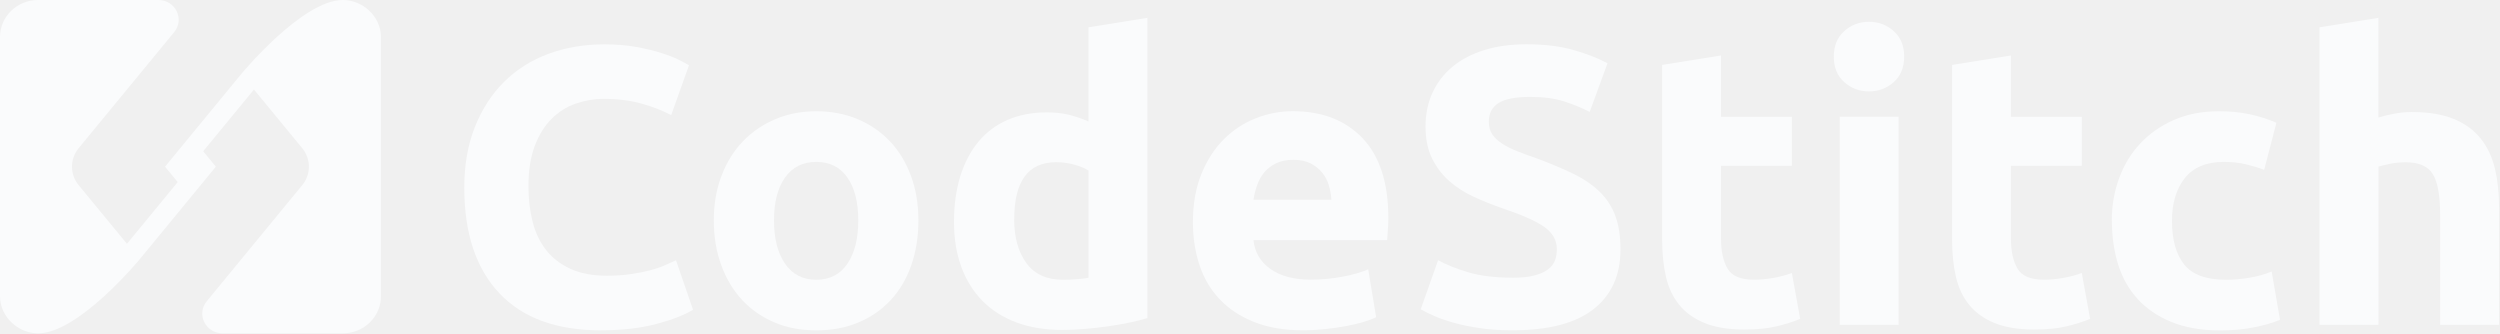
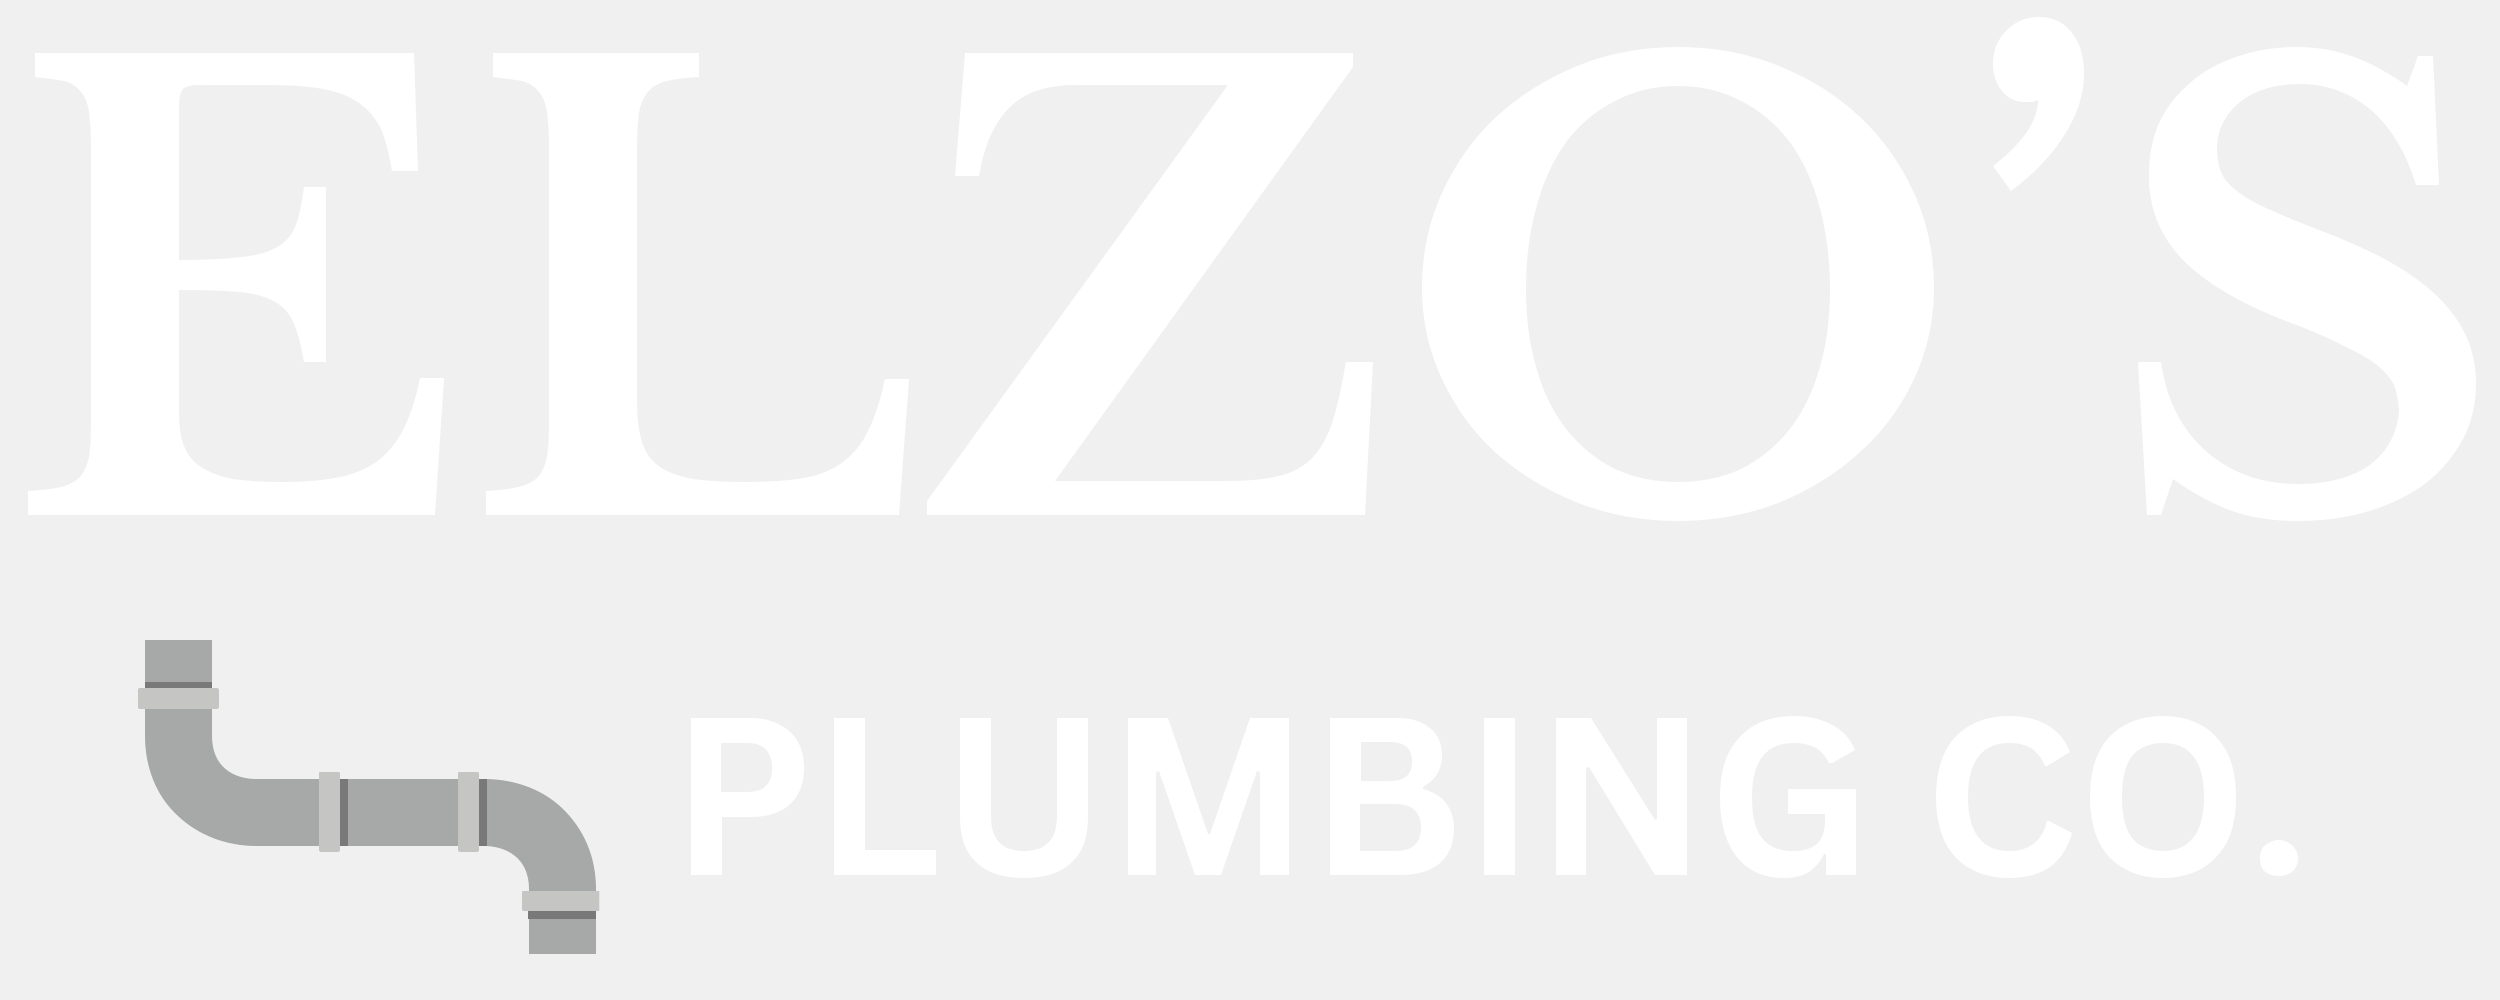
- <svg xmlns="http://www.w3.org/2000/svg" width="210" height="28" viewBox="0 0 210 28" fill="none">
-   <g clip-path="url(#clip0_19_3381)">
-     <path d="M28.796 0C25.391 0 20.262 6.22 20.262 6.22L15.998 11.405L13.863 14L14.928 15.295L10.663 20.48L6.609 15.555C5.859 14.645 5.859 13.355 6.609 12.445L14.633 2.695C15.528 1.61 14.733 0 13.298 0H3.2C1.435 0 0 1.395 0 3.11V24.89C0 26.61 1.525 28 3.2 28C6.604 28 11.733 21.78 11.733 21.78L15.998 16.595L18.132 14L17.067 12.705L21.332 7.52L25.386 12.445C26.136 13.355 26.136 14.645 25.386 15.555L17.367 25.305C16.472 26.39 17.267 28 18.702 28H28.8C30.565 28 32 26.605 32 24.89V3.11C32 1.39 30.475 0 28.8 0H28.796Z" fill="#FAFBFC" />
-     <path d="M50.495 27.75C46.75 27.75 43.9 26.71 41.94 24.625C39.98 22.545 39 19.59 39 15.755C39 13.85 39.3 12.15 39.895 10.655C40.495 9.16 41.31 7.895 42.355 6.865C43.395 5.835 44.635 5.055 46.075 4.52C47.515 3.99 49.075 3.725 50.76 3.725C51.735 3.725 52.62 3.795 53.42 3.94C54.215 4.085 54.915 4.25 55.515 4.44C56.115 4.63 56.61 4.82 57.01 5.02C57.41 5.22 57.695 5.375 57.875 5.485L56.38 9.67C55.67 9.295 54.845 8.97 53.905 8.705C52.965 8.44 51.895 8.305 50.7 8.305C49.905 8.305 49.12 8.44 48.355 8.705C47.59 8.97 46.915 9.4 46.33 9.985C45.745 10.57 45.27 11.33 44.92 12.26C44.565 13.19 44.39 14.32 44.39 15.65C44.39 16.715 44.505 17.705 44.74 18.625C44.97 19.545 45.35 20.335 45.87 21C46.39 21.665 47.07 22.19 47.915 22.58C48.755 22.97 49.775 23.16 50.97 23.16C51.725 23.16 52.4 23.115 52.995 23.025C53.595 22.935 54.125 22.83 54.59 22.71C55.055 22.59 55.465 22.45 55.82 22.295C56.175 22.14 56.495 21.995 56.785 21.865L58.215 26.02C57.485 26.465 56.455 26.86 55.125 27.215C53.795 27.57 52.255 27.745 50.505 27.745L50.495 27.75Z" fill="#FAFBFC" />
-     <path d="M77.145 18.515C77.145 19.89 76.945 21.145 76.545 22.285C76.145 23.425 75.57 24.4 74.815 25.21C74.06 26.02 73.16 26.645 72.105 27.085C71.055 27.53 69.875 27.75 68.565 27.75C67.255 27.75 66.11 27.53 65.06 27.085C64.005 26.64 63.105 26.015 62.35 25.21C61.595 24.4 61.01 23.425 60.59 22.285C60.17 21.145 59.96 19.89 59.96 18.515C59.96 17.14 60.175 15.89 60.61 14.76C61.04 13.63 61.64 12.665 62.405 11.87C63.17 11.075 64.075 10.455 65.13 10.01C66.18 9.565 67.33 9.345 68.57 9.345C69.81 9.345 70.99 9.565 72.045 10.01C73.095 10.455 74 11.075 74.755 11.87C75.51 12.665 76.095 13.63 76.515 14.76C76.935 15.89 77.145 17.14 77.145 18.515ZM72.095 18.515C72.095 16.985 71.79 15.785 71.18 14.91C70.57 14.035 69.7 13.6 68.57 13.6C67.44 13.6 66.565 14.035 65.945 14.91C65.325 15.785 65.015 16.985 65.015 18.515C65.015 20.045 65.325 21.255 65.945 22.155C66.565 23.05 67.44 23.5 68.57 23.5C69.7 23.5 70.57 23.05 71.18 22.155C71.79 21.26 72.095 20.045 72.095 18.515Z" fill="#FAFBFC" />
-     <path d="M96.385 26.72C95.94 26.855 95.435 26.98 94.855 27.1C94.28 27.22 93.675 27.325 93.045 27.415C92.415 27.505 91.77 27.575 91.12 27.63C90.465 27.685 89.84 27.715 89.24 27.715C87.8 27.715 86.515 27.505 85.385 27.085C84.255 26.665 83.305 26.06 82.53 25.275C81.755 24.49 81.16 23.535 80.75 22.415C80.34 21.295 80.135 20.04 80.135 18.645C80.135 17.25 80.31 15.95 80.665 14.805C81.02 13.665 81.53 12.695 82.195 11.895C82.86 11.1 83.675 10.49 84.635 10.07C85.6 9.65 86.7 9.44 87.94 9.44C88.625 9.44 89.24 9.505 89.785 9.64C90.325 9.775 90.875 9.96 91.43 10.205V2.295L96.38 1.5V26.72H96.385ZM85.19 18.415C85.19 19.945 85.535 21.175 86.22 22.105C86.905 23.035 87.925 23.5 89.275 23.5C89.72 23.5 90.13 23.485 90.505 23.45C90.88 23.415 91.19 23.38 91.435 23.335V14.325C91.125 14.125 90.72 13.96 90.225 13.825C89.725 13.69 89.22 13.625 88.715 13.625C86.365 13.625 85.195 15.22 85.195 18.41L85.19 18.415Z" fill="#FAFBFC" />
-     <path d="M100.205 18.68C100.205 17.13 100.445 15.77 100.92 14.61C101.395 13.445 102.02 12.48 102.8 11.7C103.575 10.925 104.465 10.34 105.475 9.94C106.485 9.54 107.52 9.34 108.58 9.34C111.06 9.34 113.02 10.1 114.46 11.615C115.9 13.135 116.62 15.365 116.62 18.31C116.62 18.6 116.61 18.915 116.585 19.255C116.565 19.6 116.54 19.905 116.52 20.17H105.29C105.4 21.19 105.875 21.995 106.72 22.595C107.56 23.195 108.69 23.49 110.11 23.49C111.02 23.49 111.91 23.405 112.785 23.24C113.66 23.075 114.375 22.87 114.93 22.625L115.595 26.645C115.33 26.78 114.975 26.91 114.53 27.045C114.085 27.18 113.595 27.295 113.05 27.395C112.505 27.495 111.925 27.58 111.305 27.645C110.685 27.71 110.065 27.745 109.445 27.745C107.87 27.745 106.505 27.51 105.34 27.045C104.175 26.58 103.215 25.945 102.45 25.135C101.685 24.325 101.12 23.37 100.755 22.26C100.39 21.155 100.205 19.955 100.205 18.67V18.68ZM111.835 16.785C111.815 16.365 111.74 15.955 111.62 15.555C111.5 15.155 111.31 14.8 111.055 14.49C110.8 14.18 110.48 13.925 110.09 13.725C109.7 13.525 109.22 13.425 108.645 13.425C108.07 13.425 107.615 13.52 107.215 13.705C106.815 13.895 106.485 14.145 106.22 14.455C105.955 14.765 105.75 15.125 105.605 15.535C105.46 15.945 105.355 16.36 105.29 16.78H111.835V16.785Z" fill="#FAFBFC" />
-     <path d="M127.055 23.33C127.785 23.33 128.39 23.27 128.865 23.145C129.34 23.025 129.725 22.855 130.01 22.645C130.3 22.435 130.495 22.185 130.61 21.895C130.72 21.605 130.775 21.285 130.775 20.93C130.775 20.175 130.42 19.55 129.71 19.055C129 18.555 127.78 18.02 126.055 17.445C125.3 17.18 124.55 16.875 123.795 16.53C123.04 16.185 122.365 15.755 121.77 15.235C121.17 14.715 120.685 14.085 120.31 13.34C119.935 12.6 119.745 11.695 119.745 10.63C119.745 9.565 119.945 8.61 120.345 7.755C120.745 6.9 121.31 6.175 122.04 5.58C122.77 4.98 123.655 4.525 124.7 4.2C125.74 3.88 126.915 3.72 128.22 3.72C129.77 3.72 131.11 3.885 132.24 4.22C133.37 4.55 134.3 4.92 135.03 5.315L133.535 9.4C132.89 9.07 132.18 8.775 131.39 8.52C130.605 8.265 129.655 8.14 128.55 8.14C127.31 8.14 126.42 8.31 125.875 8.655C125.33 9 125.06 9.525 125.06 10.235C125.06 10.655 125.16 11.01 125.36 11.3C125.56 11.59 125.84 11.85 126.205 12.08C126.57 12.315 126.99 12.525 127.465 12.71C127.94 12.9 128.465 13.09 129.045 13.29C130.24 13.735 131.28 14.17 132.17 14.605C133.055 15.035 133.79 15.54 134.38 16.115C134.965 16.69 135.405 17.365 135.69 18.14C135.98 18.915 136.12 19.855 136.12 20.965C136.12 23.115 135.365 24.78 133.86 25.965C132.355 27.15 130.085 27.745 127.05 27.745C126.03 27.745 125.11 27.685 124.29 27.56C123.47 27.44 122.745 27.29 122.115 27.11C121.485 26.935 120.94 26.745 120.485 26.545C120.03 26.345 119.65 26.16 119.34 25.98L120.8 21.86C121.485 22.235 122.335 22.575 123.34 22.875C124.345 23.175 125.585 23.325 127.045 23.325L127.055 23.33Z" fill="#FAFBFC" />
-     <path d="M139.615 5.455L144.565 4.66V9.81H150.515V13.93H144.565V20.075C144.565 21.115 144.75 21.945 145.115 22.565C145.48 23.185 146.215 23.495 147.325 23.495C147.855 23.495 148.405 23.445 148.97 23.345C149.535 23.245 150.05 23.105 150.515 22.93L151.215 26.785C150.615 27.03 149.95 27.24 149.22 27.415C148.49 27.59 147.59 27.68 146.53 27.68C145.18 27.68 144.06 27.495 143.175 27.13C142.29 26.765 141.58 26.255 141.05 25.6C140.52 24.945 140.145 24.155 139.935 23.225C139.725 22.295 139.62 21.265 139.62 20.135V5.455H139.615Z" fill="#FAFBFC" />
-     <path d="M159.95 4.755C159.95 5.665 159.655 6.38 159.07 6.9C158.485 7.42 157.79 7.68 156.995 7.68C156.2 7.68 155.505 7.42 154.92 6.9C154.335 6.38 154.04 5.665 154.04 4.755C154.04 3.845 154.335 3.135 154.92 2.61C155.505 2.09 156.2 1.83 156.995 1.83C157.79 1.83 158.485 2.09 159.07 2.61C159.655 3.13 159.95 3.845 159.95 4.755ZM159.485 27.285H154.535V9.805H159.485V27.285Z" fill="#FAFBFC" />
-     <path d="M163.97 5.455L168.92 4.66V9.81H174.87V13.93H168.92V20.075C168.92 21.115 169.105 21.945 169.47 22.565C169.835 23.185 170.57 23.495 171.68 23.495C172.21 23.495 172.76 23.445 173.325 23.345C173.89 23.245 174.405 23.105 174.87 22.93L175.57 26.785C174.97 27.03 174.305 27.24 173.575 27.415C172.845 27.59 171.945 27.68 170.885 27.68C169.535 27.68 168.415 27.495 167.53 27.13C166.645 26.765 165.935 26.255 165.405 25.6C164.875 24.945 164.5 24.155 164.29 23.225C164.08 22.295 163.975 21.265 163.975 20.135V5.455H163.97Z" fill="#FAFBFC" />
-     <path d="M177.39 18.545C177.39 17.28 177.595 16.09 178.005 14.975C178.415 13.855 179.005 12.88 179.785 12.05C180.56 11.22 181.5 10.56 182.61 10.075C183.72 9.59 184.98 9.345 186.4 9.345C187.33 9.345 188.185 9.43 188.96 9.595C189.735 9.76 190.49 10 191.22 10.31L190.19 14.265C189.725 14.09 189.215 13.935 188.66 13.8C188.105 13.665 187.485 13.6 186.8 13.6C185.34 13.6 184.245 14.055 183.525 14.96C182.805 15.87 182.445 17.065 182.445 18.55C182.445 20.125 182.785 21.34 183.46 22.205C184.135 23.07 185.315 23.5 187 23.5C187.6 23.5 188.24 23.445 188.925 23.335C189.61 23.225 190.245 23.045 190.82 22.805L191.52 26.86C190.945 27.105 190.225 27.315 189.36 27.49C188.495 27.665 187.545 27.755 186.505 27.755C184.91 27.755 183.535 27.515 182.385 27.04C181.235 26.565 180.285 25.915 179.545 25.095C178.8 24.275 178.26 23.305 177.915 22.19C177.57 21.07 177.4 19.86 177.4 18.55L177.39 18.545Z" fill="#FAFBFC" />
-     <path d="M194.835 27.285V2.295L199.785 1.5V9.875C200.12 9.765 200.545 9.66 201.065 9.56C201.585 9.46 202.09 9.41 202.575 9.41C203.995 9.41 205.17 9.605 206.115 9.99C207.055 10.38 207.81 10.925 208.375 11.635C208.94 12.345 209.34 13.185 209.57 14.16C209.805 15.135 209.92 16.22 209.92 17.415V27.285H204.97V18.015C204.97 16.42 204.765 15.29 204.355 14.625C203.945 13.96 203.185 13.63 202.08 13.63C201.635 13.63 201.22 13.67 200.835 13.745C200.445 13.825 200.1 13.905 199.79 13.995V27.285H194.84H194.835Z" fill="#FAFBFC" />
-   </g>
+ <svg xmlns="http://www.w3.org/2000/svg" version="1.2" viewBox="0 0 250 100" width="250" height="100">
  <defs>
-     <clipPath id="clip0_19_3381">
-       <rect width="210" height="28" fill="white" />
+     <clipPath clipPathUnits="userSpaceOnUse" id="cp1">
+       <path d="m14 63.93h35v21.07h-35z" />
+     </clipPath>
+     <clipPath clipPathUnits="userSpaceOnUse" id="cp2">
+       <path d="m45 77h14.93v18.43h-14.93z" />
+     </clipPath>
+     <clipPath clipPathUnits="userSpaceOnUse" id="cp3">
+       <path d="m13.78 68h8.22v3h-8.22z" />
+     </clipPath>
+     <clipPath clipPathUnits="userSpaceOnUse" id="cp4">
+       <path d="m52 89h7.93v3h-7.93z" />
+     </clipPath>
+     <clipPath clipPathUnits="userSpaceOnUse" id="cp5">
+       <path d="m52 91h7.93v1h-7.93z" />
    </clipPath>
  </defs>
+   <style>
+ 		.s0 { fill: #a6a9a8 } 
+ 		.s1 { fill: #c5c6c4 } 
+ 		.s2 { fill: #787978 } 
+ 		.s3 { fill: #ffffff } 
+ 	</style>
+   <g id="Clip-Path" clip-path="url(#cp1)">
+     <g>
+       <path class="s0" d="m48.1 84.6v-6.7c0 0-12.9 0-19.1 0h-3.4c-2.1 0-4.4-1.1-4.4-4.3v-9.6h-6.7v9.6c0 3.1 1.1 6 3.3 8 2 1.9 4.8 3 7.8 3q0.1 0 0.1 0z" />
+     </g>
+   </g>
+   <g id="Clip-Path" clip-path="url(#cp2)">
+     <g>
+       <path class="s0" d="m52.9 88.9c0-3.2-2.4-4.3-4.5-4.3h-2.6v-6.7h2.5q0.1 0 0.1 0c3 0 5.8 1 7.8 2.9 2.2 2.1 3.4 4.9 3.4 8.1v6.5h-6.7z" />
+     </g>
+   </g>
+   <g id="Clip-Path" clip-path="url(#cp3)">
+     <g>
+       <path class="s1" d="m21.7 70.9c0.1 0 0.2-0.1 0.2-0.2v-1.7c0-0.1-0.1-0.2-0.2-0.2h-7.8c0 0-0.1 0.1-0.1 0.2v1.7c0 0.1 0.1 0.2 0.1 0.2z" />
+     </g>
+   </g>
+   <path class="s1" d="m34 77.3c0-0.1-0.1-0.1-0.2-0.1h-1.7c-0.1 0-0.2 0-0.2 0.1v7.7c0 0.1 0.1 0.2 0.2 0.2h1.7c0.1 0 0.2-0.1 0.2-0.2z" />
+   <path class="s2" d="m14.5 68.8v-0.6h6.7v0.6z" />
+   <path class="s2" d="m34 77.9h0.8v6.7h-0.8z" />
+   <path class="s1" d="m47.9 77.3c0-0.1-0.1-0.1-0.2-0.1h-1.7c-0.1 0-0.2 0-0.2 0.1v7.7c0 0.1 0.1 0.2 0.2 0.2h1.7c0.1 0 0.2-0.1 0.2-0.2z" />
+   <path class="s2" d="m47.9 77.9h0.8v6.7h-0.8z" />
+   <g id="Clip-Path" clip-path="url(#cp4)">
+     <g>
+       <path class="s1" d="m60.1 91.1c0.1 0 0.2-0.1 0.2-0.1v-1.8c0-0.1-0.1-0.1-0.2-0.1h-7.7c-0.1 0-0.2 0-0.2 0.1v1.8c0 0 0.1 0.1 0.2 0.1z" />
+     </g>
+   </g>
+   <g id="Clip-Path" clip-path="url(#cp5)">
+     <g>
+       <path class="s2" d="m59.6 91.1v0.8h-6.8v-0.8z" />
+     </g>
+   </g>
+   <g>
+     <g>
+       <g>
+         <path class="s3" d="m17.9 26q3.9 0 6.2-0.3 2.3-0.2 3.6-1 1.3-0.7 1.9-2.2 0.5-1.4 0.8-3.8h2.2v17.5h-2.2q-0.4-2.4-1-3.8-0.6-1.5-1.9-2.2-1.3-0.8-3.6-1-2.2-0.2-6-0.2v12.4q0 1.9 0.5 3.2 0.5 1.3 1.7 2.1 1.2 0.8 3.2 1.2 2 0.3 4.9 0.3 3.4 0 5.8-0.5 2.3-0.5 3.9-1.7 1.5-1.2 2.5-3.2 1-2 1.6-5h2.4l-0.9 13.7h-40.7v-2.4q2-0.1 3.3-0.4 1.2-0.3 1.9-1 0.6-0.7 0.9-2 0.2-1.3 0.2-3.4v-27.7q0-2.1-0.2-3.4-0.2-1.3-0.8-2-0.6-0.8-1.7-1.1-1.1-0.2-2.9-0.4v-2.4h37.9l0.4 11.8h-2.6q-0.4-2.5-1.1-4.2-0.8-1.6-2.2-2.6-1.4-1-3.6-1.4-2.2-0.4-5.3-0.4h-6.8q-1.6 0-1.9 0.4-0.4 0.4-0.4 1.8z" />
+       </g>
+     </g>
+   </g>
+   <g>
+     <g>
+       <g>
+         <path class="s3" d="m89.9 51.5h-41.3v-2.4q2-0.1 3.2-0.4 1.3-0.3 2-1 0.6-0.7 0.9-2 0.2-1.3 0.2-3.4v-27.7q0-2.1-0.2-3.4-0.2-1.3-0.8-2-0.6-0.8-1.7-1.1-1.1-0.2-2.9-0.4v-2.4h20.6v2.4q-2 0.1-3.2 0.4-1.3 0.3-1.9 1.1-0.7 0.8-0.9 2.1-0.2 1.4-0.2 3.7v25.1q0 2.5 0.5 4.1 0.5 1.6 1.8 2.5 1.2 0.8 3.3 1.2 2.1 0.3 5.3 0.3 3.4 0 5.8-0.4 2.3-0.4 3.9-1.6 1.6-1.2 2.5-3.1 1-2 1.7-5.2h2.4z" />
+       </g>
+     </g>
+   </g>
+   <g>
+     <g>
+       <g>
+         <path class="s3" d="m136.5 51.5h-43.8v-1.4l30.1-41.6h-15.2q-4.4 0-6.6 2.2-2.3 2.2-3.1 6.9h-2.4l1-12.3h38.8v1.4l-29.8 41.4h17.1q3.3 0 5.3-0.5 2.1-0.5 3.4-1.9 1.3-1.4 2-3.7 0.7-2.3 1.3-5.8h2.7z" />
+       </g>
+     </g>
+   </g>
+   <g>
+     <g>
+       <g>
+         <path class="s3" d="m167.8 4.7q5.4 0 10.1 1.9 4.7 1.9 8.1 5.1 3.4 3.2 5.4 7.6 2 4.4 2 9.5 0 4.8-2 9.1-2 4.3-5.5 7.4-3.4 3.1-8.1 5-4.7 1.8-10 1.8-5.3 0-10-1.8-4.7-1.9-8.2-5-3.4-3.1-5.4-7.4-2-4.3-2-9.1 0-5.1 2-9.5 2-4.4 5.4-7.6 3.5-3.2 8.1-5.1 4.7-1.9 10.1-1.9zm0 43.5q3.5 0 6.3-1.3 2.8-1.4 4.8-3.9 2-2.5 3-6 1.1-3.6 1.1-8 0-4.7-1.1-8.5-1-3.7-3-6.4-2-2.6-4.8-4-2.8-1.5-6.3-1.5-3.5 0-6.3 1.5-2.8 1.4-4.8 4-2 2.7-3 6.4-1.1 3.8-1.1 8.5 0 4.4 1.1 8 1 3.5 3 6 2 2.5 4.8 3.9 2.8 1.3 6.3 1.3z" />
+       </g>
+     </g>
+   </g>
+   <g>
+     <g>
+       <g>
+         <path class="s3" d="m199.3 16.6q2.2-1.7 3.4-3.4 1.1-1.7 1.1-3.2-0.2 0.1-0.6 0.2-0.4 0-0.7 0-1.4 0-2.3-1.1-0.9-1.1-0.9-2.7 0-2 1.3-3.3 1.3-1.4 3.3-1.4 2.1 0 3.3 1.6 1.2 1.5 1.2 4.1 0 3-1.9 6-1.8 3-5.4 5.7z" />
+       </g>
+     </g>
+   </g>
+   <g>
+     <g>
+       <g>
+         <path class="s3" d="m213.8 36.2h2.3q0.8 5.7 4.6 9 3.7 3.2 9.1 3.2 2.3 0 4.1-0.5 1.9-0.5 3.2-1.5 1.3-1 2-2.4 0.7-1.3 0.8-3-0.1-1.4-0.5-2.5-0.5-1-1.7-2-1.3-1-3.5-2-2.1-1.1-5.6-2.4-7-2.7-10.4-6.2-3.4-3.6-3.3-8.5 0-2.8 1-5.1 1.1-2.3 3.1-4 1.9-1.7 4.6-2.6 2.8-1 6.1-1 3 0 5.7 1 2.7 1 5.3 2.9l1.1-3h1.5l0.6 12.9h-2.3q-1.5-4.9-4.5-7.5-3.1-2.6-7.1-2.6-3.7 0-6 1.8-2.3 1.9-2.3 4.7 0 1.3 0.4 2.3 0.4 1 1.6 1.9 1.1 0.9 3.1 1.8 2 0.9 5.1 2.1 4.2 1.6 7.1 3.2 3 1.7 4.9 3.6 1.9 1.9 2.8 4 0.9 2.1 0.9 4.6 0 3-1.3 5.5-1.4 2.6-3.7 4.4-2.4 1.8-5.7 2.8-3.2 1-7.2 1-3.6 0-6.5-1-2.8-1-5.9-3.2l-1.2 3.6h-1.4z" />
+       </g>
+     </g>
+   </g>
+   <g>
+     <g>
+       <g>
+         <path class="s3" d="m75.1 71.8q1.7 0 2.9 0.7 1.2 0.6 1.8 1.7 0.6 1.1 0.6 2.6 0 1.5-0.6 2.6-0.6 1.1-1.8 1.7-1.2 0.6-2.9 0.6h-2.9v5.8h-3.1v-15.7zm-0.4 7.4q2.5 0 2.5-2.4 0-2.5-2.5-2.5h-2.6v4.9z" />
+       </g>
+     </g>
+   </g>
+   <g>
+     <g>
+       <g>
+         <path class="s3" d="m86.5 71.8v13.2h7.1v2.5h-10.2v-15.7z" />
+       </g>
+     </g>
+   </g>
+   <g>
+     <g>
+       <g>
+         <path class="s3" d="m102.4 87.8q-3.2 0-4.8-1.6-1.6-1.5-1.6-4.5v-9.9h3.1v9.8q0 1.8 0.8 2.6 0.8 0.9 2.5 0.9 3.3 0 3.3-3.5v-9.8h3.1v9.9q0 3-1.6 4.5-1.6 1.6-4.8 1.6z" />
+       </g>
+     </g>
+   </g>
+   <g>
+     <g>
+       <g>
+         <path class="s3" d="m115.6 87.5h-2.8v-15.7h4l4 11.6h0.2l4-11.6h3.9v15.7h-2.9v-10.3l-0.3-0.1-3.6 10.4h-2.6l-3.6-10.4-0.3 0.1z" />
+       </g>
+     </g>
+   </g>
+   <g>
+     <g>
+       <g>
+         <path class="s3" d="m133 87.5v-15.7h6.7q1.5 0 2.5 0.5 1 0.5 1.5 1.3 0.5 0.8 0.5 2 0 1-0.5 1.8-0.5 0.8-1.4 1.3v0.2q1.5 0.4 2.3 1.4 0.8 1.1 0.8 2.5 0 2.3-1.4 3.5-1.4 1.2-4 1.2zm6-9.4q2.2 0 2.2-1.9 0-1-0.5-1.5-0.6-0.5-1.7-0.5h-2.9v3.9zm0.5 7q2.6 0 2.6-2.3 0-2.4-2.6-2.4h-3.5v4.7z" />
+       </g>
+     </g>
+   </g>
+   <g>
+     <g>
+       <g>
+         <path class="s3" d="m151.5 87.5h-3.1v-15.7h3.1z" />
+       </g>
+     </g>
+   </g>
+   <g>
+     <g>
+       <g>
+         <path class="s3" d="m158.6 87.5h-3v-15.7h3.5l6.4 10.2 0.2-0.1v-10.1h3v15.7h-3.2l-6.6-10.8-0.3 0.1z" />
+       </g>
+     </g>
+   </g>
+   <g>
+     <g>
+       <g>
+         <path class="s3" d="m178.4 87.8q-2 0-3.4-0.9-1.4-0.9-2.2-2.7-0.8-1.8-0.8-4.5 0-2.7 0.9-4.5 1-1.8 2.6-2.7 1.7-0.9 3.9-0.9 2.2 0 3.8 0.9 1.6 0.8 2.3 2.5l-2.3 1.3h-0.3q-0.5-1-1.3-1.5-0.9-0.5-2.2-0.5-2.1 0-3.1 1.3-1.1 1.3-1.1 4.1 0 2.9 1 4.1 1 1.3 3 1.3 1.7 0 2.5-0.7 0.8-0.8 0.8-2.3v-0.7h-3.7v-2.5h6.8v8.6h-3v-2.1h-0.2q-0.5 1.1-1.5 1.8-1 0.6-2.5 0.6z" />
+       </g>
+     </g>
+   </g>
+   <g>
+     <g>
+       <g>
+ 			</g>
+     </g>
+   </g>
+   <g>
+     <g>
+       <g>
+         <path class="s3" d="m200.9 87.8q-2.2 0-3.8-0.9-1.7-0.9-2.6-2.7-0.9-1.9-0.9-4.5 0-2.6 0.9-4.5 0.9-1.8 2.6-2.7 1.6-0.9 3.8-0.9 2.3 0 3.8 0.9 1.6 0.9 2.3 2.7l-2.3 1.4h-0.2q-0.5-1.2-1.4-1.8-0.9-0.5-2.2-0.5-2 0-3 1.3-1.1 1.3-1.1 4.1 0 2.8 1.1 4.1 1 1.3 3 1.3 3.1 0 3.8-3h0.2l2.3 1.2q-0.6 2.2-2.2 3.4-1.6 1.1-4.1 1.1z" />
+       </g>
+     </g>
+   </g>
+   <g>
+     <g>
+       <g>
+         <path class="s3" d="m216.3 87.8q-2.2 0-3.8-0.9-1.7-0.9-2.6-2.7-0.9-1.8-0.9-4.5 0-2.7 0.9-4.5 0.9-1.8 2.6-2.7 1.6-0.9 3.8-0.9 2.1 0 3.8 0.9 1.6 0.9 2.6 2.7 0.9 1.8 0.9 4.5 0 2.7-0.9 4.5-1 1.8-2.6 2.7-1.7 0.9-3.8 0.9zm0-2.7q2 0 3-1.3 1.1-1.3 1.1-4.1 0-2.8-1.1-4.1-1-1.3-3-1.3-2 0-3.1 1.3-1 1.3-1 4.1 0 2.8 1 4.1 1.1 1.3 3.1 1.3z" />
+       </g>
+     </g>
+   </g>
+   <g>
+     <g>
+       <g>
+         <path class="s3" d="m227.9 87.6q-0.6 0-1-0.2-0.5-0.2-0.7-0.6-0.2-0.4-0.2-1 0-0.5 0.2-0.9 0.2-0.4 0.7-0.6 0.4-0.3 1-0.3 0.5 0 1 0.3 0.4 0.2 0.6 0.6 0.3 0.4 0.3 0.9 0 0.8-0.5 1.3-0.6 0.5-1.4 0.5z" />
+       </g>
+     </g>
+   </g>
</svg>
